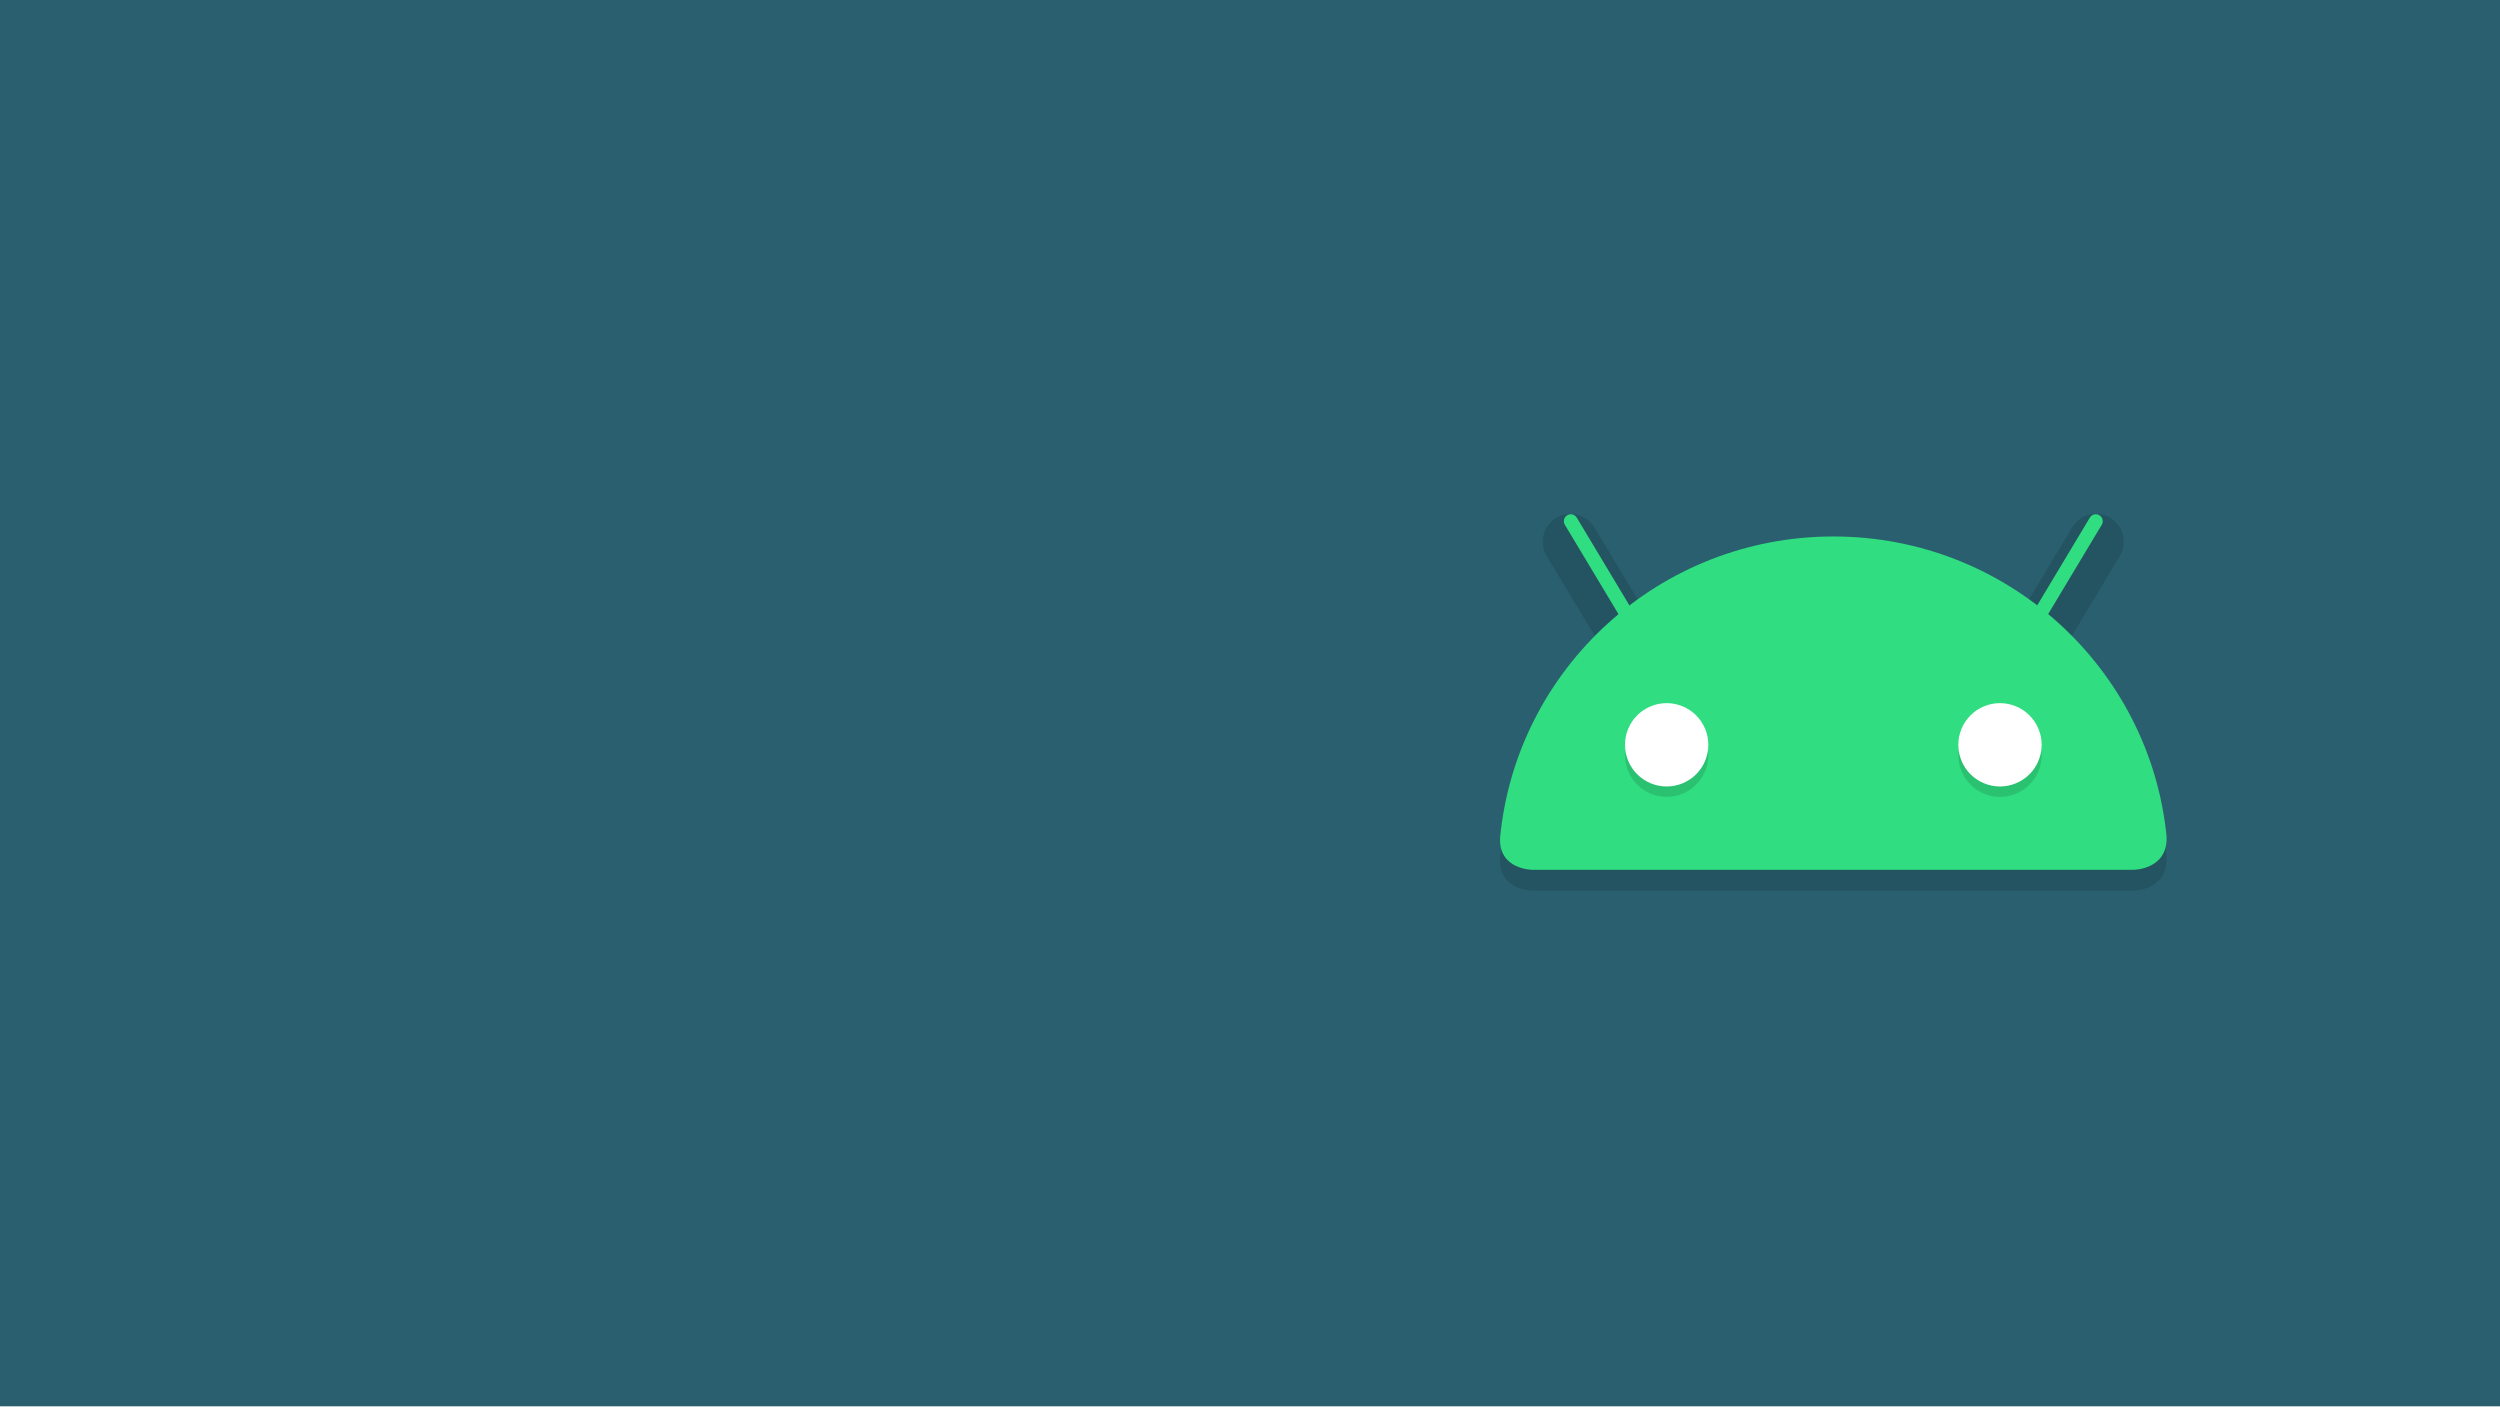
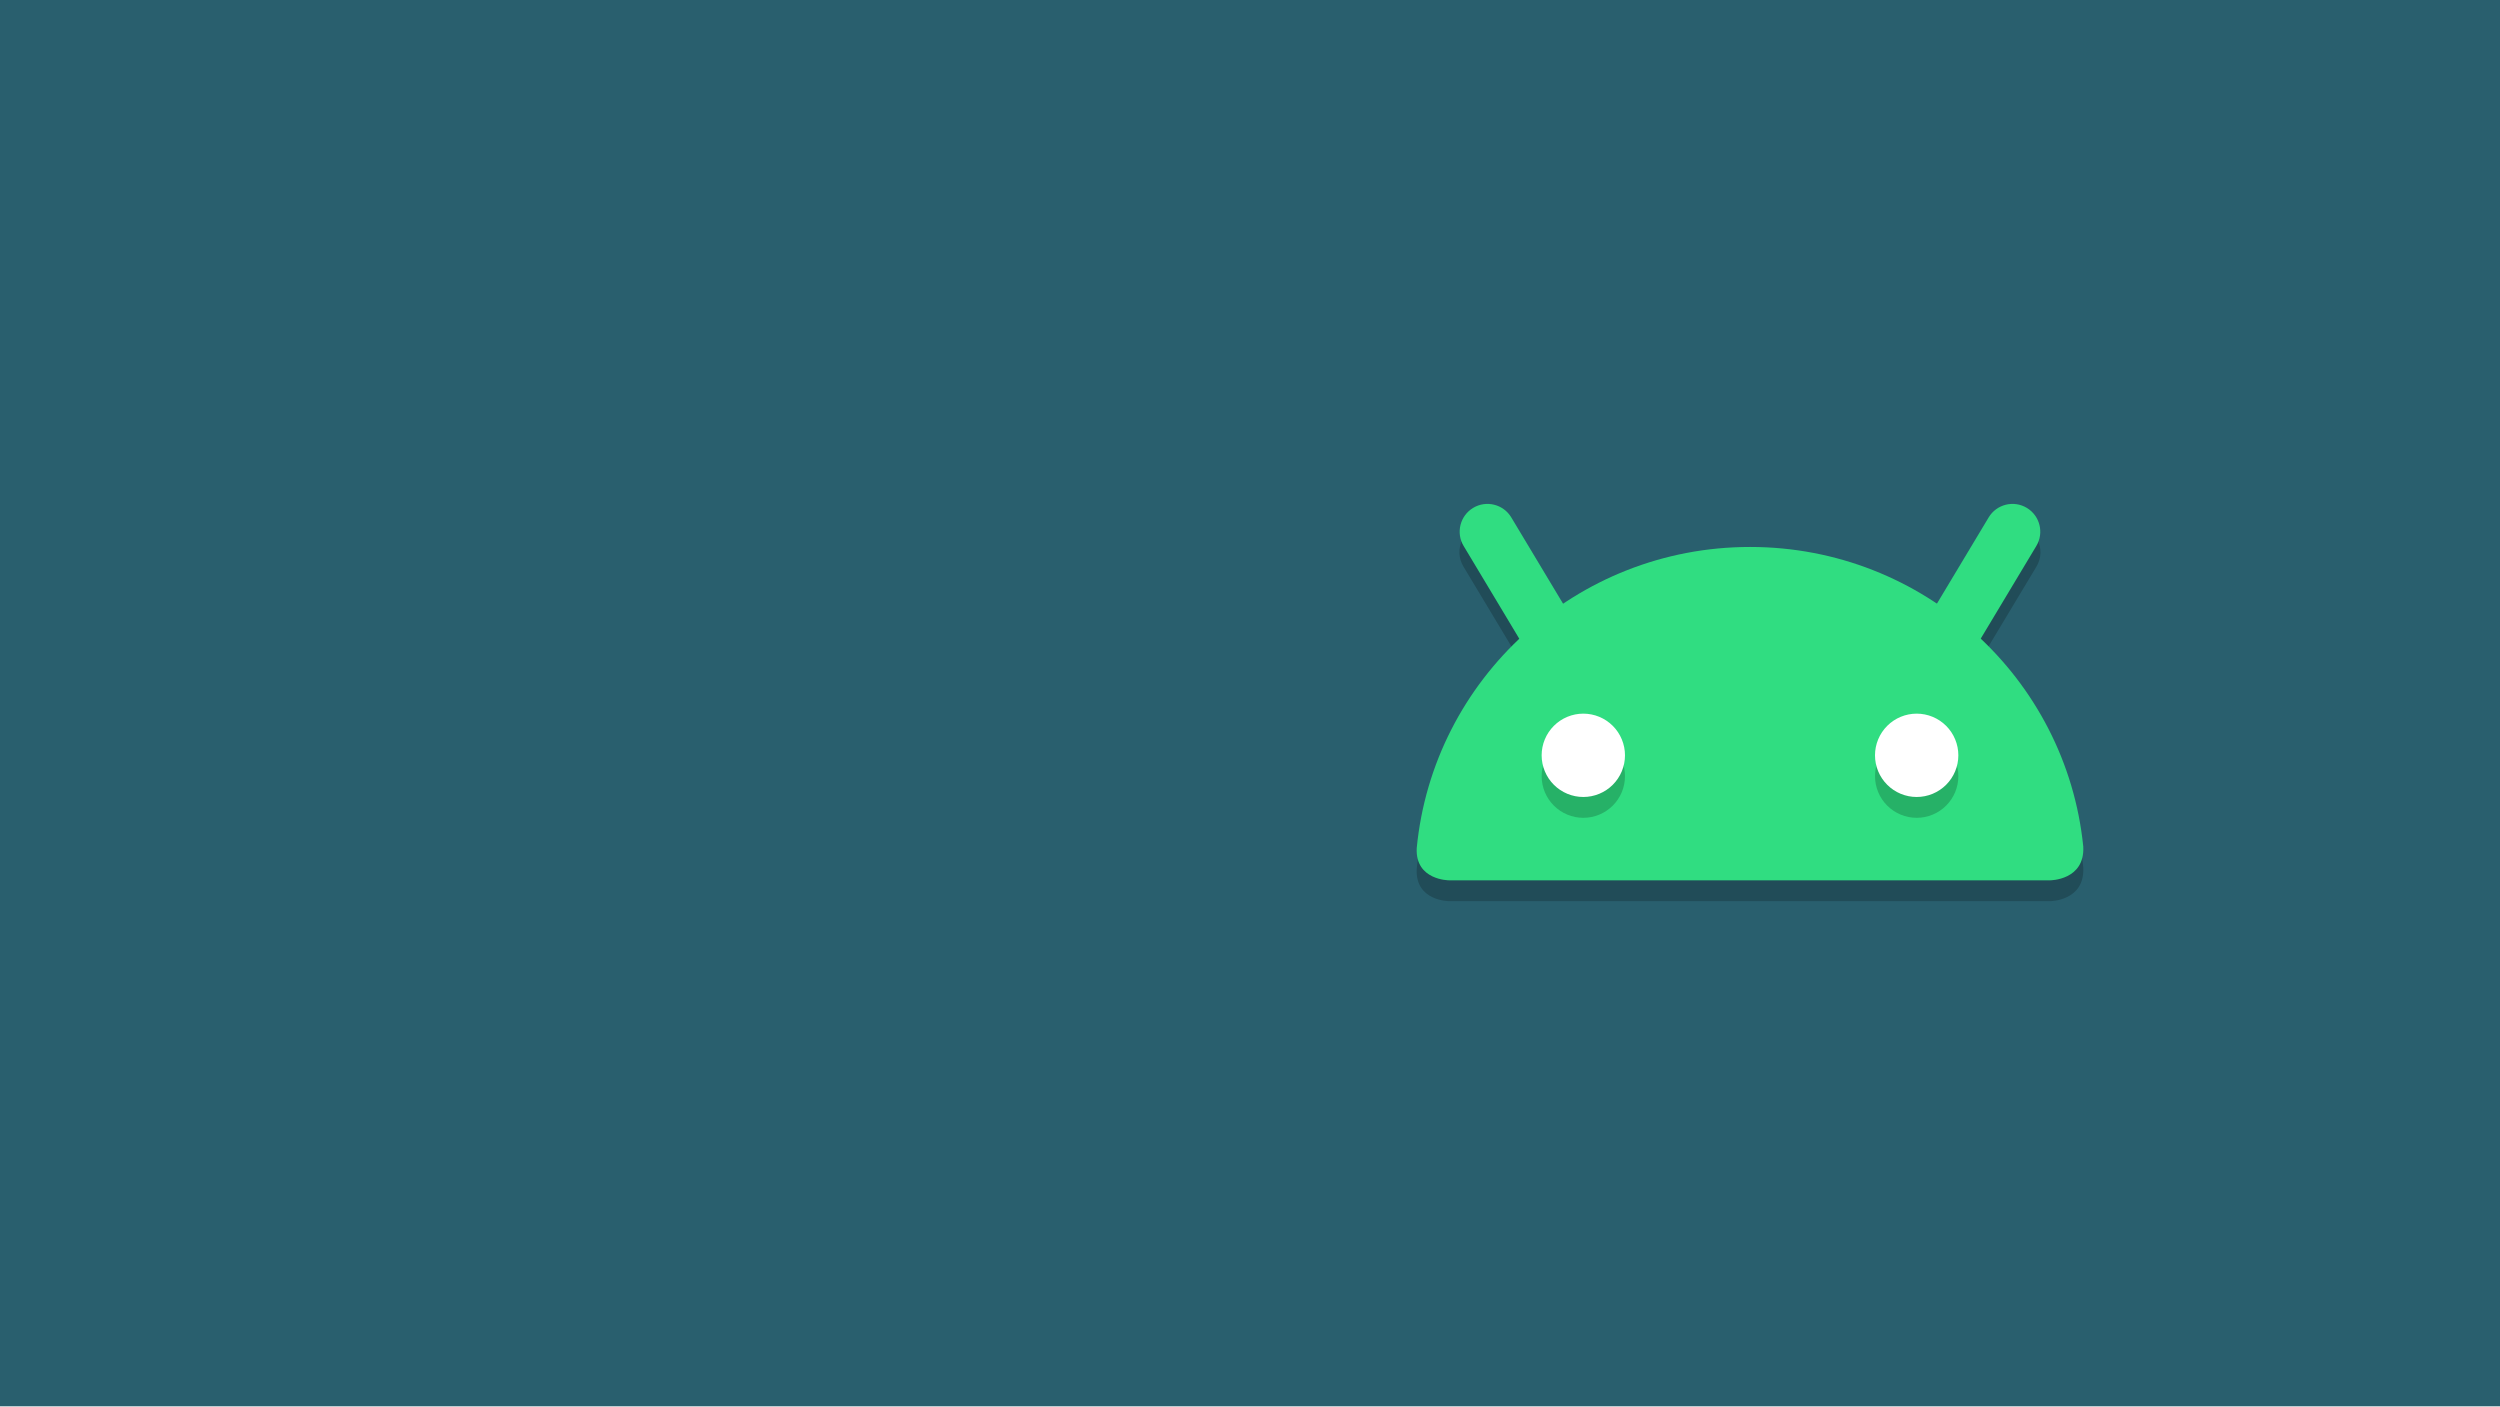
<svg xmlns="http://www.w3.org/2000/svg" width="1920" height="1080" viewBox="0 0 1920 1080" fill="none">
  <rect width="1920" height="1080" fill="#295F6E" />
-   <path opacity="0.2" d="M1205.06 394.696C1201.35 394.892 1197.76 396.049 1194.65 398.053C1191.53 400.058 1188.98 402.841 1187.27 406.128C1185.55 409.415 1184.72 413.092 1184.86 416.798C1185 420.503 1186.1 424.108 1188.06 427.258L1230.93 498.632C1187.3 539.96 1158.11 596.277 1152.06 659.38C1150.88 684.019 1176.87 684.005 1176.87 684.005H1638.49C1638.49 684.005 1665.22 683.999 1663.92 658.13C1657.61 595.474 1628.45 539.633 1585.05 498.57L1627.86 427.258C1629.84 424.068 1630.94 420.414 1631.05 416.663C1631.16 412.912 1630.28 409.198 1628.5 405.896C1626.72 402.593 1624.1 399.819 1620.9 397.852C1617.71 395.886 1614.05 394.797 1610.3 394.696C1606.47 394.599 1602.69 395.534 1599.34 397.403C1596 399.273 1593.22 402.008 1591.3 405.321L1551.36 471.758C1510.38 444.277 1461.19 428.008 1408.05 428.008C1354.87 428.008 1305.62 444.293 1264.62 471.82L1224.68 405.321C1222.71 401.911 1219.83 399.113 1216.37 397.238C1212.9 395.363 1208.99 394.483 1205.06 394.696ZM1279.99 556.006C1284.19 556.006 1288.36 556.834 1292.24 558.442C1296.12 560.05 1299.65 562.407 1302.62 565.379C1305.59 568.35 1307.95 571.878 1309.56 575.76C1311.16 579.643 1311.99 583.804 1311.99 588.006C1311.99 592.208 1311.16 596.369 1309.56 600.252C1307.95 604.134 1305.59 607.662 1302.62 610.633C1299.65 613.604 1296.12 615.962 1292.24 617.57C1288.36 619.178 1284.19 620.005 1279.99 620.005C1275.79 620.005 1271.63 619.178 1267.75 617.57C1263.86 615.962 1260.34 613.604 1257.36 610.633C1254.39 607.662 1252.04 604.134 1250.43 600.252C1248.82 596.369 1247.99 592.208 1247.99 588.006C1247.99 583.804 1248.82 579.643 1250.43 575.76C1252.04 571.878 1254.39 568.35 1257.36 565.379C1260.34 562.407 1263.86 560.05 1267.75 558.442C1271.63 556.834 1275.79 556.006 1279.99 556.006ZM1535.99 556.006C1540.19 556.006 1544.35 556.834 1548.23 558.442C1552.12 560.05 1555.64 562.407 1558.62 565.379C1561.59 568.35 1563.94 571.878 1565.55 575.76C1567.16 579.643 1567.99 583.804 1567.99 588.006C1567.99 592.208 1567.16 596.369 1565.55 600.252C1563.94 604.134 1561.59 607.662 1558.62 610.633C1555.64 613.604 1552.12 615.962 1548.23 617.57C1544.35 619.178 1540.19 620.005 1535.99 620.005C1531.79 620.005 1527.62 619.178 1523.74 617.57C1519.86 615.962 1516.33 613.604 1513.36 610.633C1510.39 607.662 1508.03 604.134 1506.42 600.252C1504.82 596.369 1503.99 592.208 1503.99 588.006C1503.99 583.804 1504.82 579.643 1506.42 575.76C1508.03 571.878 1510.39 568.35 1513.36 565.379C1516.33 562.407 1519.86 560.05 1523.74 558.442C1527.62 556.834 1531.79 556.006 1535.99 556.006Z" fill="black" fill-opacity="0.6" />
-   <path fill-rule="evenodd" clip-rule="evenodd" d="M1203.64 395.708C1206.16 394.193 1209.44 395.012 1210.95 397.538L1262.15 482.87C1263.67 485.395 1262.85 488.671 1260.32 490.187C1257.8 491.702 1254.52 490.883 1253.01 488.357L1201.81 403.025C1200.29 400.5 1201.11 397.224 1203.64 395.708Z" fill="#30DD81" />
-   <path fill-rule="evenodd" clip-rule="evenodd" d="M1612.32 395.708C1614.84 397.224 1615.66 400.5 1614.15 403.025L1562.95 488.357C1561.43 490.883 1558.16 491.702 1555.63 490.187C1553.1 488.671 1552.29 485.395 1553.8 482.87L1605 397.538C1606.52 395.012 1609.79 394.193 1612.32 395.708Z" fill="#30DD81" />
-   <path d="M1408.05 412.009C1274.36 412.009 1164.51 513.557 1152.06 643.38C1150.88 668.019 1176.87 668.005 1176.87 668.005H1638.49C1638.49 668.005 1665.22 668 1663.92 642.13C1650.89 512.897 1541.32 412.009 1408.05 412.009Z" fill="#30DD81" />
-   <path opacity="0.2" d="M1280 548.006C1275.79 548.006 1271.63 548.834 1267.75 550.442C1263.87 552.05 1260.34 554.407 1257.37 557.379C1254.4 560.35 1252.04 563.878 1250.43 567.76C1248.82 571.643 1248 575.804 1248 580.006C1248 584.208 1248.82 588.369 1250.43 592.252C1252.04 596.134 1254.4 599.662 1257.37 602.633C1260.34 605.604 1263.87 607.962 1267.75 609.57C1271.63 611.178 1275.79 612.005 1280 612.005C1284.2 612.005 1288.36 611.178 1292.24 609.57C1296.12 607.962 1299.65 605.604 1302.62 602.633C1305.59 599.662 1307.95 596.134 1309.56 592.252C1311.17 588.369 1311.99 584.208 1311.99 580.006C1311.99 575.804 1311.17 571.643 1309.56 567.76C1307.95 563.878 1305.59 560.35 1302.62 557.379C1299.65 554.407 1296.12 552.05 1292.24 550.442C1288.36 548.834 1284.2 548.006 1280 548.006ZM1535.99 548.006C1531.79 548.006 1527.63 548.834 1523.75 550.442C1519.86 552.05 1516.34 554.407 1513.36 557.379C1510.39 560.35 1508.04 563.878 1506.43 567.76C1504.82 571.643 1503.99 575.804 1503.99 580.006C1503.99 584.208 1504.82 588.369 1506.43 592.252C1508.04 596.134 1510.39 599.662 1513.36 602.633C1516.34 605.604 1519.86 607.962 1523.75 609.57C1527.63 611.178 1531.79 612.005 1535.99 612.005C1540.19 612.005 1544.36 611.178 1548.24 609.57C1552.12 607.962 1555.65 605.604 1558.62 602.633C1561.59 599.662 1563.95 596.134 1565.56 592.252C1567.16 588.369 1567.99 584.208 1567.99 580.006C1567.99 575.804 1567.16 571.643 1565.56 567.76C1563.95 563.878 1561.59 560.35 1558.62 557.379C1555.65 554.407 1552.12 552.05 1548.24 550.442C1544.36 548.834 1540.19 548.006 1535.99 548.006Z" fill="black" fill-opacity="0.6" />
-   <path d="M1279.99 540.007C1284.19 540.007 1288.36 540.835 1292.24 542.443C1296.12 544.051 1299.65 546.408 1302.62 549.379C1305.59 552.351 1307.95 555.878 1309.56 559.761C1311.16 563.643 1311.99 567.804 1311.99 572.006C1311.99 576.209 1311.16 580.37 1309.56 584.252C1307.95 588.135 1305.59 591.662 1302.62 594.634C1299.65 597.605 1296.12 599.962 1292.24 601.57C1288.36 603.178 1284.19 604.006 1279.99 604.006C1275.79 604.006 1271.63 603.178 1267.75 601.57C1263.86 599.962 1260.34 597.605 1257.36 594.634C1254.39 591.662 1252.04 588.135 1250.43 584.252C1248.82 580.37 1247.99 576.209 1247.99 572.006C1247.99 567.804 1248.82 563.643 1250.43 559.761C1252.04 555.878 1254.39 552.351 1257.36 549.379C1260.34 546.408 1263.86 544.051 1267.75 542.443C1271.63 540.835 1275.79 540.007 1279.99 540.007Z" fill="white" />
-   <path d="M1535.99 540.007C1540.19 540.007 1544.35 540.835 1548.23 542.443C1552.12 544.051 1555.64 546.408 1558.62 549.379C1561.59 552.351 1563.94 555.878 1565.55 559.761C1567.16 563.643 1567.99 567.804 1567.99 572.006C1567.99 576.209 1567.16 580.37 1565.55 584.252C1563.94 588.135 1561.59 591.662 1558.62 594.634C1555.64 597.605 1552.12 599.962 1548.23 601.57C1544.35 603.178 1540.19 604.006 1535.99 604.006C1531.79 604.006 1527.62 603.178 1523.74 601.57C1519.86 599.962 1516.33 597.605 1513.36 594.634C1510.39 591.662 1508.03 588.135 1506.42 584.252C1504.82 580.37 1503.99 576.209 1503.99 572.006C1503.99 567.804 1504.82 563.643 1506.42 559.761C1508.03 555.878 1510.39 552.351 1513.36 549.379C1516.33 546.408 1519.86 544.051 1523.74 542.443C1527.62 540.835 1531.79 540.007 1535.99 540.007Z" fill="white" />
+   <path opacity="0.2" d="M1141.04 402.752C1137.34 402.948 1133.75 404.105 1130.63 406.11C1127.51 408.114 1124.97 410.898 1123.25 414.185C1121.54 417.472 1120.71 421.15 1120.84 424.856C1120.98 428.562 1122.09 432.167 1124.04 435.317L1166.92 506.698C1123.29 548.03 1094.09 604.352 1088.04 667.461C1086.86 692.102 1112.85 692.088 1112.85 692.088H1574.51C1574.51 692.088 1601.25 692.082 1599.95 666.211C1593.64 603.549 1564.48 547.702 1521.07 506.636L1563.89 435.317C1565.87 432.127 1566.96 428.472 1567.08 424.721C1567.19 420.97 1566.31 417.256 1564.53 413.953C1562.75 410.65 1560.13 407.875 1556.93 405.909C1553.73 403.942 1550.08 402.853 1546.33 402.752C1542.5 402.655 1538.71 403.59 1535.37 405.459C1532.02 407.329 1529.25 410.064 1527.32 413.378L1487.38 479.821C1446.39 452.337 1397.2 436.067 1344.06 436.067C1290.87 436.067 1241.62 452.354 1200.61 479.883L1160.67 413.378C1158.7 409.968 1155.82 407.17 1152.36 405.295C1148.89 403.419 1144.98 402.539 1141.04 402.752V402.752ZM1215.99 564.078C1220.19 564.078 1224.35 564.905 1228.23 566.514C1232.12 568.122 1235.64 570.479 1238.62 573.451C1241.59 576.423 1243.94 579.951 1245.55 583.833C1247.16 587.716 1247.99 591.877 1247.99 596.08C1247.99 600.283 1247.16 604.444 1245.55 608.327C1243.94 612.21 1241.59 615.738 1238.62 618.709C1235.64 621.681 1232.12 624.038 1228.23 625.647C1224.35 627.255 1220.19 628.083 1215.99 628.083C1211.78 628.083 1207.62 627.255 1203.74 625.647C1199.86 624.038 1196.33 621.681 1193.36 618.709C1190.39 615.738 1188.03 612.21 1186.42 608.327C1184.81 604.444 1183.98 600.283 1183.98 596.08C1183.98 591.877 1184.81 587.716 1186.42 583.833C1188.03 579.951 1190.39 576.423 1193.36 573.451C1196.33 570.479 1199.86 568.122 1203.74 566.514C1207.62 564.905 1211.78 564.078 1215.99 564.078ZM1472.01 564.078C1476.21 564.078 1480.37 564.905 1484.25 566.514C1488.14 568.122 1491.66 570.479 1494.64 573.451C1497.61 576.423 1499.96 579.951 1501.57 583.833C1503.18 587.716 1504.01 591.877 1504.01 596.08C1504.01 600.283 1503.18 604.444 1501.57 608.327C1499.96 612.21 1497.61 615.738 1494.64 618.709C1491.66 621.681 1488.14 624.038 1484.25 625.647C1480.37 627.255 1476.21 628.083 1472.01 628.083C1467.8 628.083 1463.64 627.255 1459.76 625.647C1455.88 624.038 1452.35 621.681 1449.38 618.709C1446.41 615.738 1444.05 612.21 1442.44 608.327C1440.83 604.444 1440 600.283 1440 596.08C1440 591.877 1440.83 587.716 1442.44 583.833C1444.05 579.951 1446.41 576.423 1449.38 573.451C1452.35 570.479 1455.88 568.122 1459.76 566.514C1463.64 564.905 1467.8 564.078 1472.01 564.078Z" fill="black" />
+   <path fill-rule="evenodd" clip-rule="evenodd" d="M1131.39 390.044C1141.49 383.981 1154.6 387.258 1160.66 397.361L1211.87 482.701C1217.93 492.805 1214.65 505.91 1204.55 511.973C1194.44 518.035 1181.34 514.759 1175.28 504.655L1124.07 419.315C1118.01 409.211 1121.29 396.106 1131.39 390.044Z" fill="#30DD81" />
+   <path fill-rule="evenodd" clip-rule="evenodd" d="M1556.58 390.044C1566.68 396.106 1569.96 409.211 1563.89 419.315L1512.69 504.655C1506.63 514.759 1493.52 518.035 1483.42 511.973C1473.31 505.91 1470.04 492.805 1476.1 482.701L1527.3 397.361C1533.37 387.258 1546.47 383.981 1556.58 390.044Z" fill="#30DD81" />
+   <path d="M1344.06 420.066C1210.35 420.066 1100.5 521.624 1088.04 651.46C1086.86 676.101 1112.85 676.087 1112.85 676.087H1574.51C1574.51 676.087 1601.25 676.081 1599.95 650.209C1586.92 520.964 1477.34 420.066 1344.06 420.066Z" fill="#30DD81" />
+   <path opacity="0.2" d="M1215.99 564.078C1211.79 564.078 1207.63 564.905 1203.74 566.514C1199.86 568.122 1196.33 570.479 1193.36 573.451C1190.39 576.423 1188.03 579.951 1186.42 583.833C1184.81 587.716 1183.99 591.878 1183.99 596.08C1183.99 600.283 1184.81 604.444 1186.42 608.327C1188.03 612.21 1190.39 615.738 1193.36 618.709C1196.33 621.681 1199.86 624.038 1203.74 625.647C1207.63 627.255 1211.79 628.083 1215.99 628.083C1220.19 628.083 1224.35 627.255 1228.24 625.647C1232.12 624.038 1235.65 621.681 1238.62 618.709C1241.59 615.738 1243.95 612.21 1245.56 608.327C1247.16 604.444 1247.99 600.283 1247.99 596.08C1247.99 591.878 1247.16 587.716 1245.56 583.833C1243.95 579.951 1241.59 576.423 1238.62 573.451C1235.65 570.479 1232.12 568.122 1228.24 566.514C1224.35 564.905 1220.19 564.078 1215.99 564.078V564.078ZM1472.01 564.078C1467.81 564.078 1463.65 564.905 1459.76 566.514C1455.88 568.122 1452.35 570.479 1449.38 573.451C1446.41 576.423 1444.05 579.951 1442.44 583.833C1440.84 587.716 1440.01 591.878 1440.01 596.08C1440.01 600.283 1440.84 604.444 1442.44 608.327C1444.05 612.21 1446.41 615.738 1449.38 618.709C1452.35 621.681 1455.88 624.038 1459.76 625.647C1463.65 627.255 1467.81 628.083 1472.01 628.083C1476.21 628.083 1480.37 627.255 1484.26 625.647C1488.14 624.038 1491.67 621.681 1494.64 618.709C1497.61 615.738 1499.97 612.21 1501.58 608.327C1503.18 604.444 1504.01 600.283 1504.01 596.08C1504.01 591.878 1503.18 587.716 1501.58 583.833C1499.97 579.951 1497.61 576.423 1494.64 573.451C1491.67 570.479 1488.14 568.122 1484.26 566.514C1480.37 564.905 1476.21 564.078 1472.01 564.078Z" fill="black" />
+   <path d="M1215.99 548.076C1220.19 548.076 1224.35 548.904 1228.23 550.513C1232.12 552.121 1235.64 554.478 1238.62 557.45C1241.59 560.422 1243.94 563.949 1245.55 567.832C1247.16 571.715 1247.99 575.876 1247.99 580.079C1247.99 584.282 1247.16 588.443 1245.55 592.326C1243.94 596.209 1241.59 599.737 1238.62 602.708C1235.64 605.68 1232.12 608.037 1228.23 609.646C1224.35 611.254 1220.19 612.082 1215.99 612.082C1211.78 612.082 1207.62 611.254 1203.74 609.646C1199.86 608.037 1196.33 605.68 1193.36 602.708C1190.38 599.737 1188.03 596.209 1186.42 592.326C1184.81 588.443 1183.98 584.282 1183.98 580.079C1183.98 575.876 1184.81 571.715 1186.42 567.832C1188.03 563.949 1190.39 560.422 1193.36 557.45C1196.33 554.478 1199.86 552.121 1203.74 550.513C1207.62 548.904 1211.78 548.076 1215.99 548.076V548.076Z" fill="white" />
+   <path d="M1472.01 548.076C1476.21 548.076 1480.37 548.904 1484.25 550.513C1488.14 552.121 1491.66 554.478 1494.64 557.45C1497.61 560.422 1499.96 563.949 1501.57 567.832C1503.18 571.715 1504.01 575.876 1504.01 580.079C1504.01 584.282 1503.18 588.443 1501.57 592.326C1499.96 596.209 1497.61 599.737 1494.64 602.708C1491.66 605.68 1488.14 608.037 1484.25 609.646C1480.37 611.254 1476.21 612.082 1472.01 612.082C1467.8 612.082 1463.64 611.254 1459.76 609.646C1455.88 608.037 1452.35 605.68 1449.38 602.708C1446.41 599.737 1444.05 596.209 1442.44 592.326C1440.83 588.443 1440 584.282 1440 580.079C1440 575.876 1440.83 571.715 1442.44 567.832C1444.05 563.949 1446.41 560.422 1449.38 557.45C1452.35 554.478 1455.88 552.121 1459.76 550.513C1463.64 548.904 1467.8 548.076 1472.01 548.076Z" fill="white" />
</svg>
